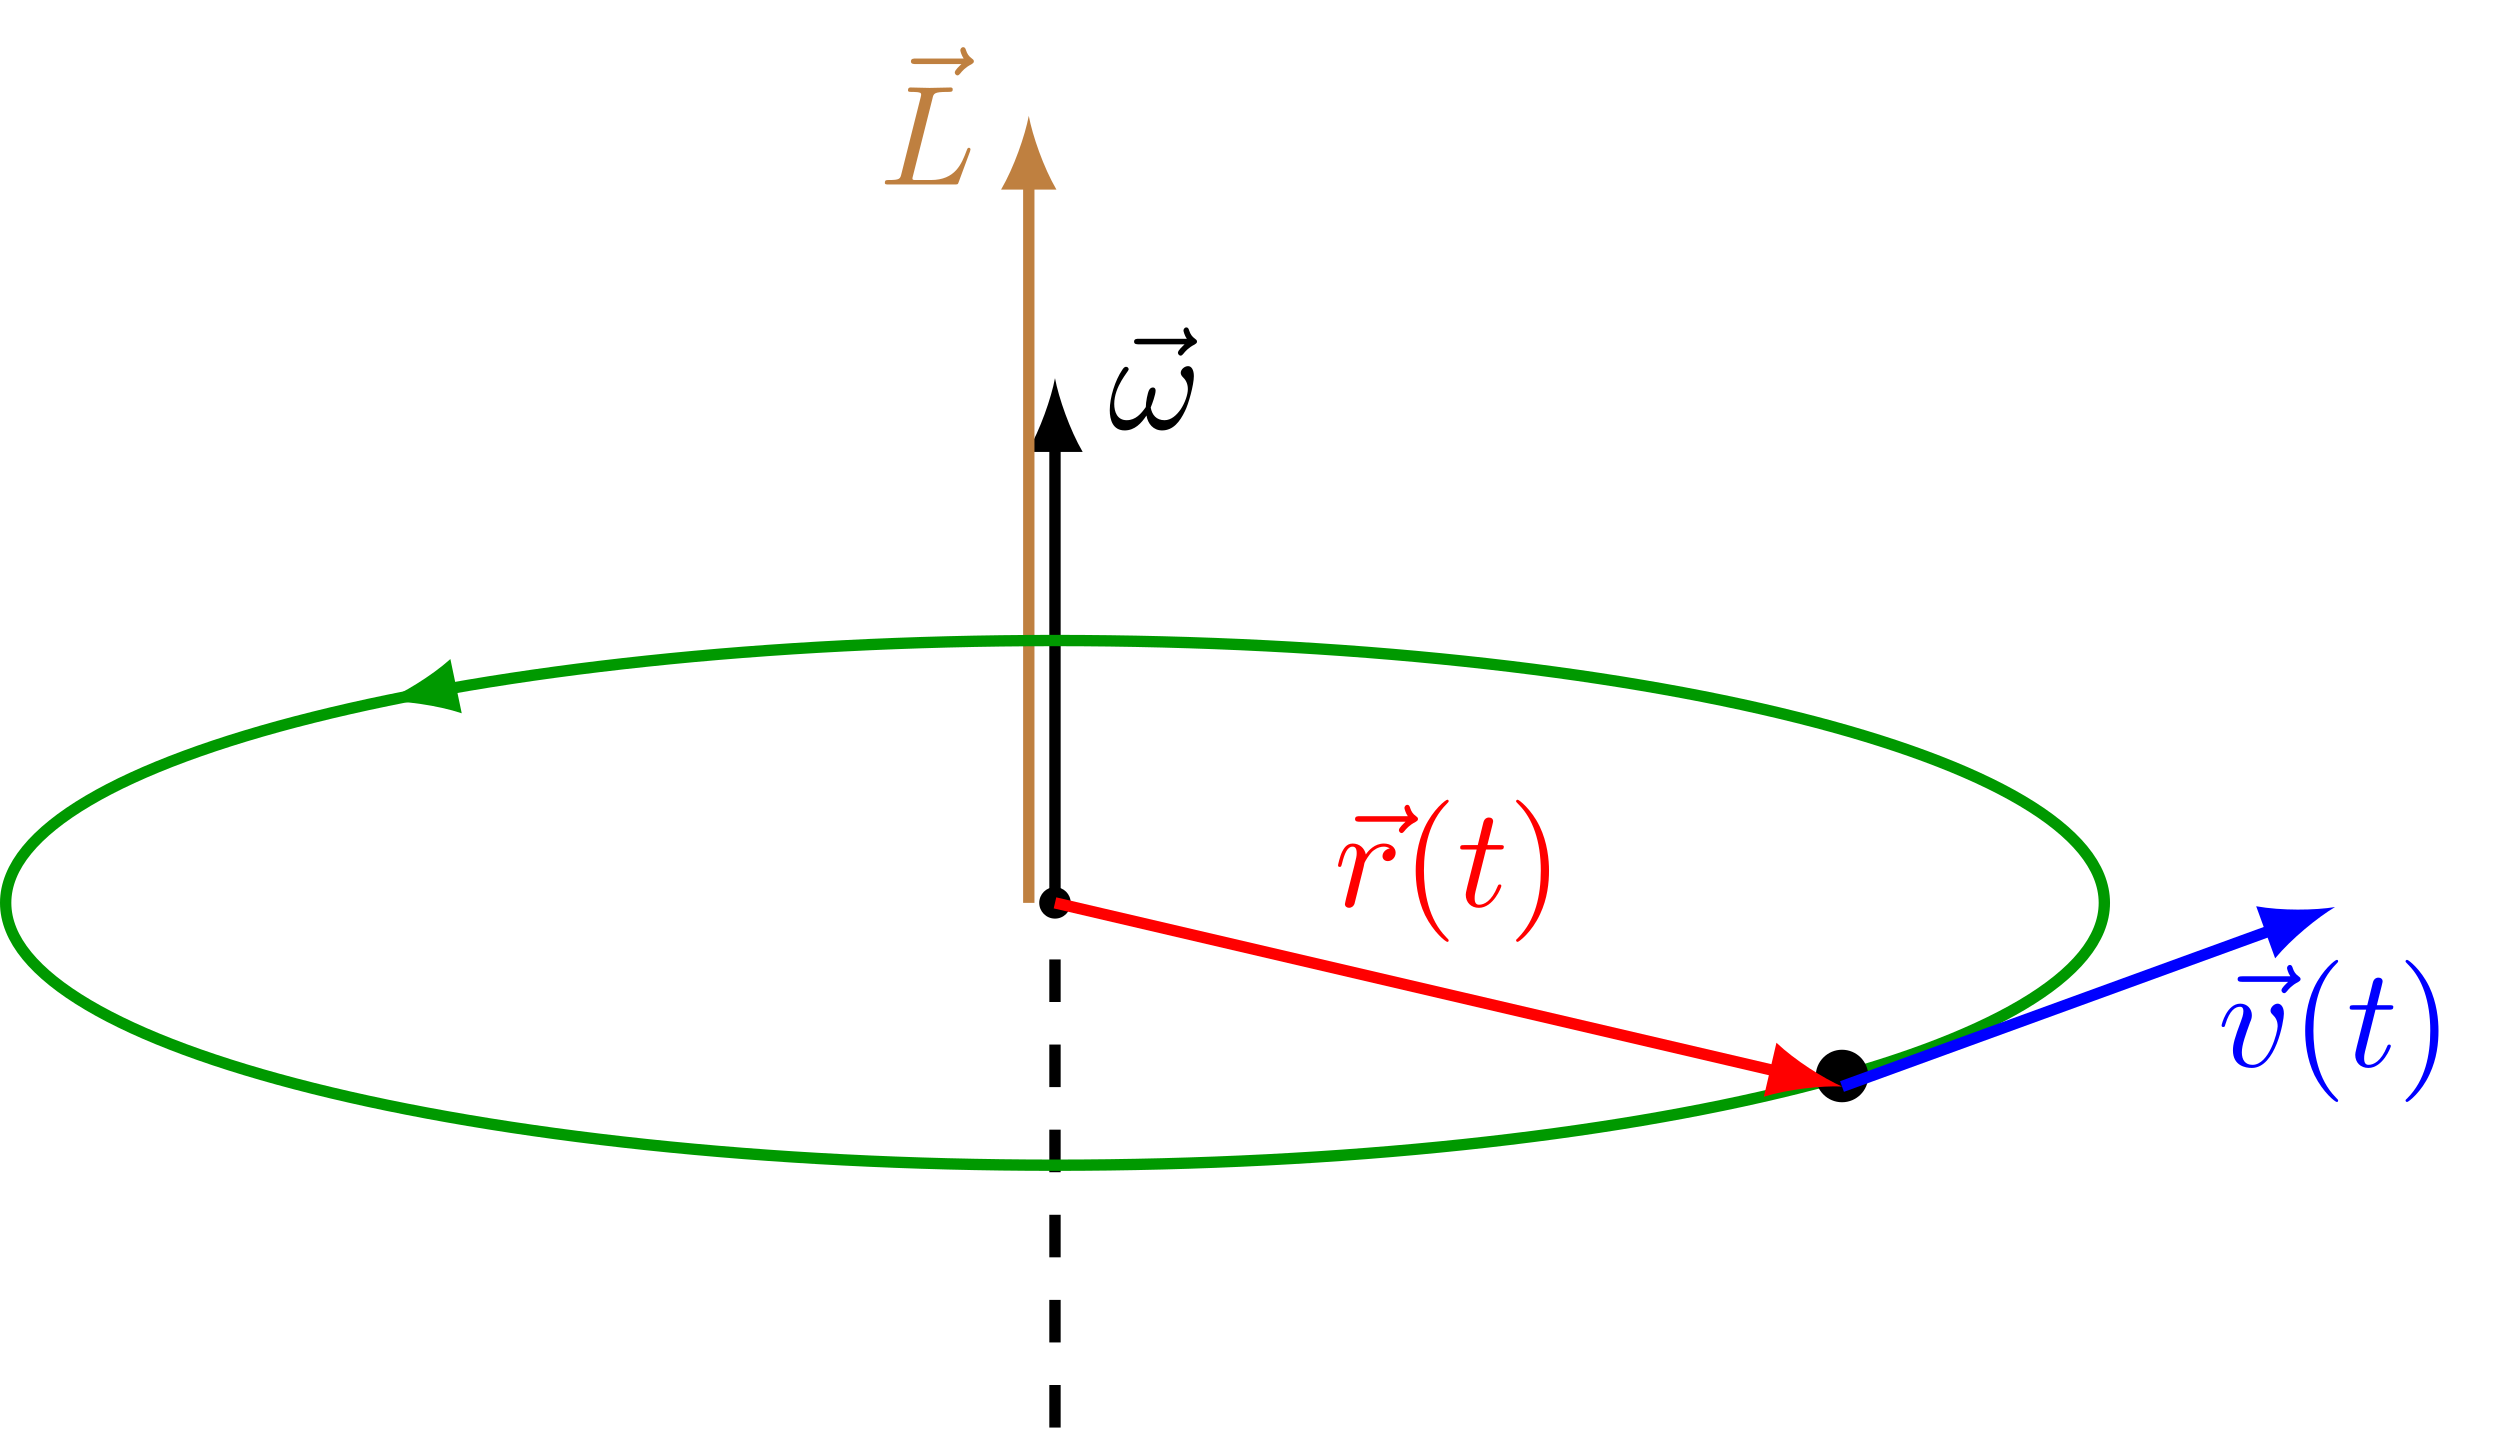
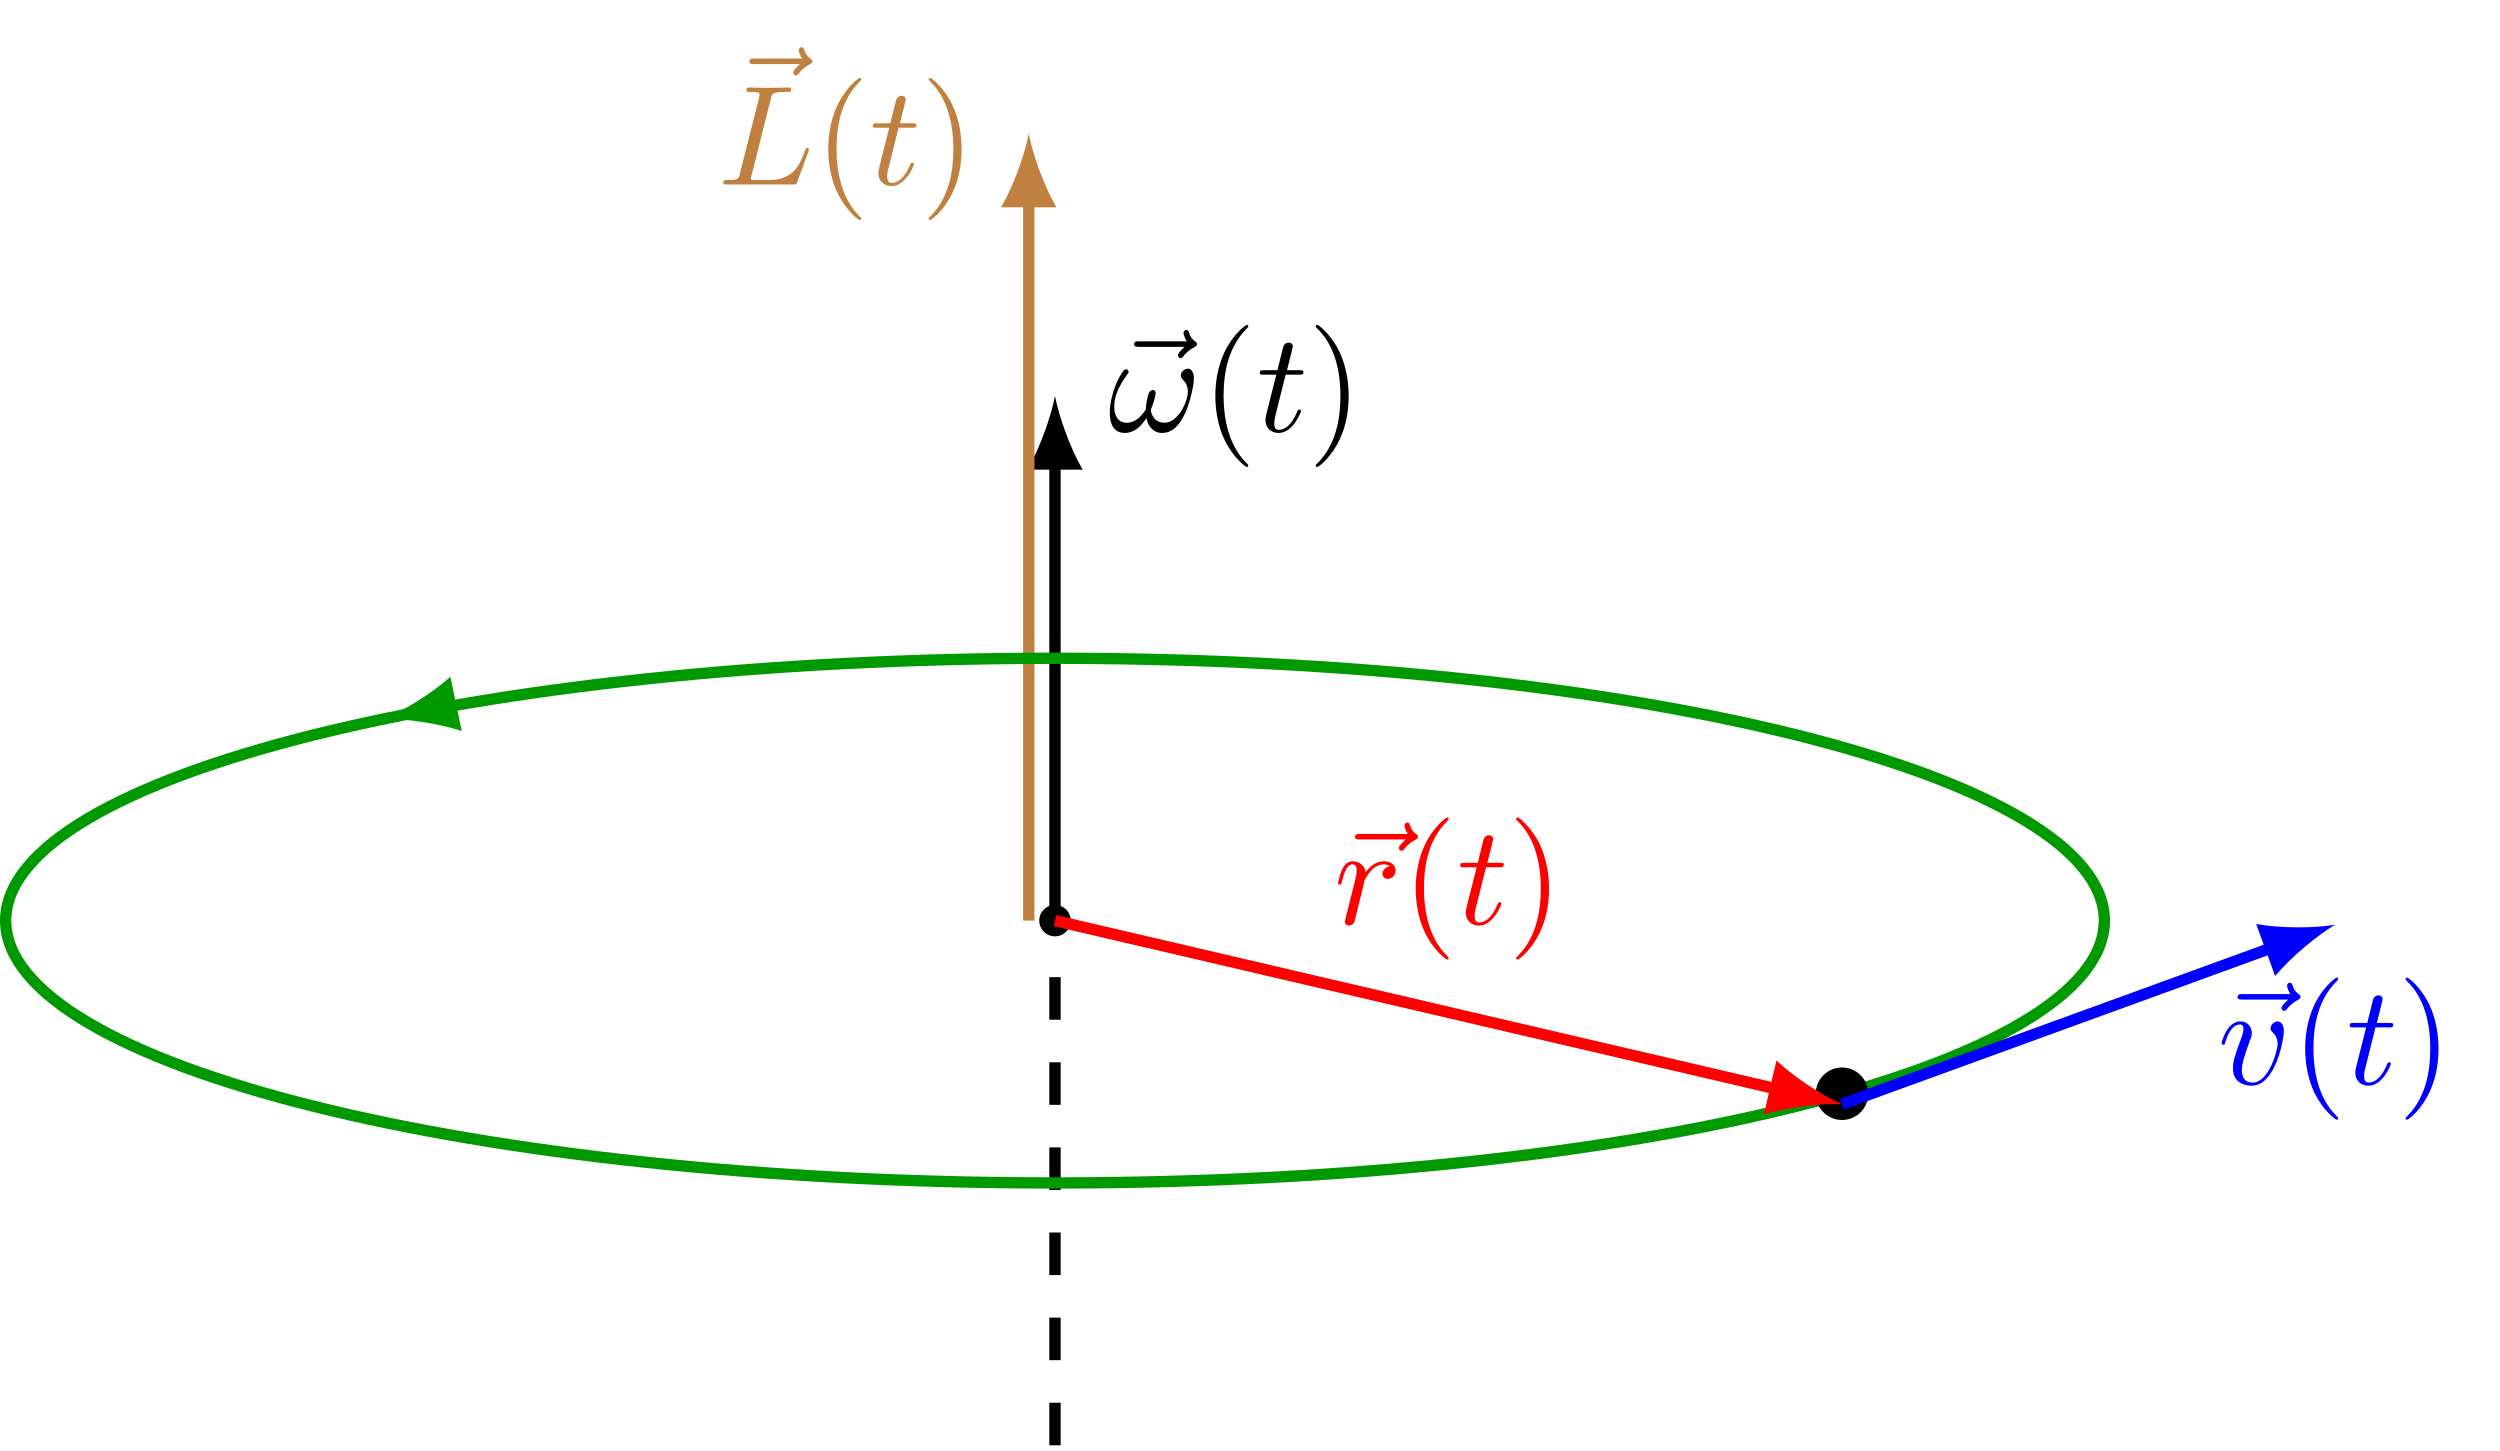
- <svg xmlns="http://www.w3.org/2000/svg" xmlns:xlink="http://www.w3.org/1999/xlink" width="175.59pt" height="100.663pt" viewBox="0 0 175.59 100.663" version="1.1">
+ <svg xmlns="http://www.w3.org/2000/svg" xmlns:xlink="http://www.w3.org/1999/xlink" width="175.59pt" height="101.909pt" viewBox="0 0 175.59 101.909" version="1.1">
  <defs>
    <g>
      <symbol overflow="visible" id="glyph0-0">
        <path style="stroke:none;" d="" />
      </symbol>
      <symbol overflow="visible" id="glyph0-1">
        <path style="stroke:none;" d="M 5.359 -5.938 C 5.219 -5.797 4.891 -5.516 4.891 -5.344 C 4.891 -5.25 4.984 -5.141 5.078 -5.141 C 5.172 -5.141 5.219 -5.219 5.281 -5.281 C 5.391 -5.422 5.625 -5.703 6.062 -5.922 C 6.125 -5.969 6.234 -6.016 6.234 -6.125 C 6.234 -6.234 6.156 -6.281 6.094 -6.328 C 5.875 -6.484 5.766 -6.656 5.688 -6.891 C 5.656 -6.984 5.625 -7.125 5.484 -7.125 C 5.344 -7.125 5.281 -6.984 5.281 -6.906 C 5.281 -6.859 5.359 -6.547 5.516 -6.328 L 2.156 -6.328 C 2 -6.328 1.812 -6.328 1.812 -6.125 C 1.812 -5.938 2 -5.938 2.156 -5.938 Z M 5.359 -5.938 " />
      </symbol>
      <symbol overflow="visible" id="glyph0-2">
        <path style="stroke:none;" d="M 6.031 -3.703 C 6.031 -4.156 5.859 -4.406 5.625 -4.406 C 5.375 -4.406 5.109 -4.172 5.109 -3.938 C 5.109 -3.844 5.156 -3.734 5.25 -3.641 C 5.422 -3.484 5.609 -3.219 5.609 -2.797 C 5.609 -2.406 5.406 -1.828 5.109 -1.375 C 4.812 -0.953 4.438 -0.609 3.969 -0.609 C 3.406 -0.609 3.094 -0.969 3 -1.5 C 3.109 -1.766 3.344 -2.406 3.344 -2.688 C 3.344 -2.797 3.297 -2.906 3.156 -2.906 C 3.078 -2.906 2.969 -2.875 2.891 -2.734 C 2.781 -2.531 2.656 -1.891 2.656 -1.531 C 2.328 -1.062 1.938 -0.609 1.312 -0.609 C 0.641 -0.609 0.438 -1.203 0.438 -1.75 C 0.438 -3 1.453 -4.047 1.453 -4.172 C 1.453 -4.281 1.375 -4.359 1.266 -4.359 C 1.141 -4.359 1.062 -4.234 1 -4.141 C 0.5 -3.406 0.125 -2.219 0.125 -1.312 C 0.125 -0.625 0.344 0.109 1.172 0.109 C 1.875 0.109 2.344 -0.391 2.703 -0.938 C 2.797 -0.359 3.188 0.109 3.797 0.109 C 4.578 0.109 5.047 -0.5 5.406 -1.25 C 5.656 -1.734 6.031 -3.094 6.031 -3.703 Z M 6.031 -3.703 " />
      </symbol>
      <symbol overflow="visible" id="glyph0-3">
+         <path style="stroke:none;" d="M 2.047 -3.984 L 2.984 -3.984 C 3.188 -3.984 3.297 -3.984 3.297 -4.188 C 3.297 -4.297 3.188 -4.297 3.016 -4.297 L 2.141 -4.297 C 2.5 -5.719 2.547 -5.906 2.547 -5.969 C 2.547 -6.141 2.422 -6.234 2.25 -6.234 C 2.219 -6.234 1.938 -6.234 1.859 -5.875 L 1.469 -4.297 L 0.531 -4.297 C 0.328 -4.297 0.234 -4.297 0.234 -4.109 C 0.234 -3.984 0.312 -3.984 0.516 -3.984 L 1.391 -3.984 C 0.672 -1.156 0.625 -0.984 0.625 -0.812 C 0.625 -0.266 1 0.109 1.547 0.109 C 2.562 0.109 3.125 -1.344 3.125 -1.422 C 3.125 -1.531 3.047 -1.531 3.016 -1.531 C 2.922 -1.531 2.906 -1.5 2.859 -1.391 C 2.438 -0.344 1.906 -0.109 1.562 -0.109 C 1.359 -0.109 1.25 -0.234 1.25 -0.562 C 1.25 -0.812 1.281 -0.875 1.312 -1.047 Z M 2.047 -3.984 " />
+       </symbol>
+       <symbol overflow="visible" id="glyph0-4">
        <path style="stroke:none;" d="M 3.734 -6.031 C 3.812 -6.391 3.844 -6.5 4.781 -6.5 C 5.078 -6.5 5.156 -6.5 5.156 -6.688 C 5.156 -6.812 5.047 -6.812 5 -6.812 C 4.672 -6.812 3.859 -6.781 3.531 -6.781 C 3.234 -6.781 2.5 -6.812 2.203 -6.812 C 2.141 -6.812 2.016 -6.812 2.016 -6.609 C 2.016 -6.5 2.109 -6.5 2.297 -6.5 C 2.312 -6.5 2.5 -6.5 2.672 -6.484 C 2.844 -6.453 2.938 -6.453 2.938 -6.312 C 2.938 -6.281 2.938 -6.25 2.906 -6.125 L 1.562 -0.781 C 1.469 -0.391 1.453 -0.312 0.656 -0.312 C 0.484 -0.312 0.391 -0.312 0.391 -0.109 C 0.391 0 0.484 0 0.656 0 L 5.281 0 C 5.516 0 5.516 0 5.578 -0.172 L 6.375 -2.328 C 6.406 -2.438 6.406 -2.453 6.406 -2.469 C 6.406 -2.5 6.375 -2.578 6.297 -2.578 C 6.203 -2.578 6.188 -2.516 6.125 -2.359 C 5.781 -1.453 5.344 -0.312 3.625 -0.312 L 2.688 -0.312 C 2.547 -0.312 2.516 -0.312 2.469 -0.312 C 2.359 -0.328 2.328 -0.344 2.328 -0.422 C 2.328 -0.453 2.328 -0.469 2.375 -0.641 Z M 3.734 -6.031 " />
      </symbol>
-       <symbol overflow="visible" id="glyph0-4">
+       <symbol overflow="visible" id="glyph0-5">
        <path style="stroke:none;" d="M 0.875 -0.594 C 0.844 -0.438 0.781 -0.203 0.781 -0.156 C 0.781 0.016 0.922 0.109 1.078 0.109 C 1.203 0.109 1.375 0.031 1.453 -0.172 C 1.469 -0.203 1.797 -1.562 1.844 -1.75 C 1.922 -2.078 2.109 -2.766 2.156 -3.047 C 2.203 -3.172 2.484 -3.641 2.719 -3.859 C 2.797 -3.922 3.094 -4.188 3.516 -4.188 C 3.781 -4.188 3.922 -4.062 3.938 -4.062 C 3.641 -4.016 3.422 -3.781 3.422 -3.516 C 3.422 -3.359 3.531 -3.172 3.797 -3.172 C 4.062 -3.172 4.344 -3.406 4.344 -3.766 C 4.344 -4.109 4.031 -4.406 3.516 -4.406 C 2.875 -4.406 2.438 -3.922 2.25 -3.641 C 2.156 -4.094 1.797 -4.406 1.328 -4.406 C 0.875 -4.406 0.688 -4.016 0.594 -3.844 C 0.422 -3.5 0.297 -2.906 0.297 -2.875 C 0.297 -2.766 0.391 -2.766 0.406 -2.766 C 0.516 -2.766 0.516 -2.781 0.578 -3 C 0.75 -3.703 0.953 -4.188 1.312 -4.188 C 1.469 -4.188 1.609 -4.109 1.609 -3.734 C 1.609 -3.516 1.578 -3.406 1.453 -2.891 Z M 0.875 -0.594 " />
-       </symbol>
-       <symbol overflow="visible" id="glyph0-5">
-         <path style="stroke:none;" d="M 2.047 -3.984 L 2.984 -3.984 C 3.188 -3.984 3.297 -3.984 3.297 -4.188 C 3.297 -4.297 3.188 -4.297 3.016 -4.297 L 2.141 -4.297 C 2.5 -5.719 2.547 -5.906 2.547 -5.969 C 2.547 -6.141 2.422 -6.234 2.25 -6.234 C 2.219 -6.234 1.938 -6.234 1.859 -5.875 L 1.469 -4.297 L 0.531 -4.297 C 0.328 -4.297 0.234 -4.297 0.234 -4.109 C 0.234 -3.984 0.312 -3.984 0.516 -3.984 L 1.391 -3.984 C 0.672 -1.156 0.625 -0.984 0.625 -0.812 C 0.625 -0.266 1 0.109 1.547 0.109 C 2.562 0.109 3.125 -1.344 3.125 -1.422 C 3.125 -1.531 3.047 -1.531 3.016 -1.531 C 2.922 -1.531 2.906 -1.5 2.859 -1.391 C 2.438 -0.344 1.906 -0.109 1.562 -0.109 C 1.359 -0.109 1.25 -0.234 1.25 -0.562 C 1.25 -0.812 1.281 -0.875 1.312 -1.047 Z M 2.047 -3.984 " />
      </symbol>
      <symbol overflow="visible" id="glyph0-6">
        <path style="stroke:none;" d="M 4.672 -3.703 C 4.672 -4.25 4.406 -4.406 4.234 -4.406 C 3.984 -4.406 3.734 -4.141 3.734 -3.922 C 3.734 -3.797 3.781 -3.734 3.891 -3.625 C 4.109 -3.422 4.234 -3.172 4.234 -2.812 C 4.234 -2.391 3.625 -0.109 2.469 -0.109 C 1.953 -0.109 1.719 -0.453 1.719 -0.984 C 1.719 -1.531 2 -2.266 2.297 -3.094 C 2.375 -3.266 2.422 -3.406 2.422 -3.594 C 2.422 -4.031 2.109 -4.406 1.609 -4.406 C 0.672 -4.406 0.297 -2.953 0.297 -2.875 C 0.297 -2.766 0.391 -2.766 0.406 -2.766 C 0.516 -2.766 0.516 -2.797 0.562 -2.953 C 0.859 -3.953 1.281 -4.188 1.578 -4.188 C 1.656 -4.188 1.828 -4.188 1.828 -3.875 C 1.828 -3.625 1.719 -3.344 1.656 -3.172 C 1.219 -2.016 1.094 -1.562 1.094 -1.125 C 1.094 -0.047 1.969 0.109 2.422 0.109 C 4.094 0.109 4.672 -3.188 4.672 -3.703 Z M 4.672 -3.703 " />
      </symbol>
      <symbol overflow="visible" id="glyph1-0">
        <path style="stroke:none;" d="" />
      </symbol>
      <symbol overflow="visible" id="glyph1-1">
        <path style="stroke:none;" d="M 3.297 2.391 C 3.297 2.359 3.297 2.344 3.125 2.172 C 1.891 0.922 1.562 -0.969 1.562 -2.5 C 1.562 -4.234 1.938 -5.969 3.172 -7.203 C 3.297 -7.328 3.297 -7.344 3.297 -7.375 C 3.297 -7.453 3.266 -7.484 3.203 -7.484 C 3.094 -7.484 2.203 -6.797 1.609 -5.531 C 1.109 -4.438 0.984 -3.328 0.984 -2.5 C 0.984 -1.719 1.094 -0.516 1.641 0.625 C 2.25 1.844 3.094 2.5 3.203 2.5 C 3.266 2.5 3.297 2.469 3.297 2.391 Z M 3.297 2.391 " />
      </symbol>
      <symbol overflow="visible" id="glyph1-2">
        <path style="stroke:none;" d="M 2.875 -2.5 C 2.875 -3.266 2.766 -4.469 2.219 -5.609 C 1.625 -6.828 0.766 -7.484 0.672 -7.484 C 0.609 -7.484 0.562 -7.438 0.562 -7.375 C 0.562 -7.344 0.562 -7.328 0.75 -7.141 C 1.734 -6.156 2.297 -4.578 2.297 -2.5 C 2.297 -0.781 1.938 0.969 0.703 2.219 C 0.562 2.344 0.562 2.359 0.562 2.391 C 0.562 2.453 0.609 2.5 0.672 2.5 C 0.766 2.5 1.672 1.812 2.25 0.547 C 2.766 -0.547 2.875 -1.656 2.875 -2.5 Z M 2.875 -2.5 " />
      </symbol>
    </g>
    <clipPath id="clip1">
-       <path d="M 73 63 L 75 63 L 75 100.664 L 73 100.664 Z M 73 63 " />
+       <path d="M 73 64 L 75 64 L 75 101.91 L 73 101.91 Z M 73 64 " />
    </clipPath>
  </defs>
  <g id="surface1">
    <g clip-path="url(#clip1)" clip-rule="nonzero">
-       <path style="fill:none;stroke-width:0.797;stroke-linecap:butt;stroke-linejoin:miter;stroke:rgb(0%,0%,0%);stroke-opacity:1;stroke-dasharray:2.989,2.989;stroke-miterlimit:10;" d="M -0.001 36.849 L -0.001 73.701 " transform="matrix(1,0,0,-1,74.099,137.115)" />
+       <path style="fill:none;stroke-width:0.797;stroke-linecap:butt;stroke-linejoin:miter;stroke:rgb(0%,0%,0%);stroke-opacity:1;stroke-dasharray:2.989,2.989;stroke-miterlimit:10;" d="M -0.001 36.849 L -0.001 73.701 " transform="matrix(1,0,0,-1,74.099,138.361)" />
    </g>
-     <path style="fill:none;stroke-width:0.797;stroke-linecap:butt;stroke-linejoin:miter;stroke:rgb(0%,0%,0%);stroke-opacity:1;stroke-miterlimit:10;" d="M -0.001 73.701 L -0.001 105.888 " transform="matrix(1,0,0,-1,74.099,137.115)" />
-     <path style=" stroke:none;fill-rule:nonzero;fill:rgb(0%,0%,0%);fill-opacity:1;" d="M 74.098 26.562 C 73.84 27.945 73.062 30.188 72.156 31.742 L 76.043 31.742 C 75.137 30.188 74.359 27.945 74.098 26.562 " />
+     <path style="fill:none;stroke-width:0.797;stroke-linecap:butt;stroke-linejoin:miter;stroke:rgb(0%,0%,0%);stroke-opacity:1;stroke-miterlimit:10;" d="M -0.001 73.701 L -0.001 105.892 " transform="matrix(1,0,0,-1,74.099,138.361)" />
+     <path style=" stroke:none;fill-rule:nonzero;fill:rgb(0%,0%,0%);fill-opacity:1;" d="M 74.098 27.809 C 73.84 29.191 73.062 31.434 72.156 32.988 L 76.043 32.988 C 75.137 31.434 74.359 29.191 74.098 27.809 " />
    <g style="fill:rgb(0%,0%,0%);fill-opacity:1;">
-       <use xlink:href="#glyph0-1" x="77.841" y="30.122" />
+       <use xlink:href="#glyph0-1" x="77.841" y="30.3" />
    </g>
    <g style="fill:rgb(0%,0%,0%);fill-opacity:1;">
-       <use xlink:href="#glyph0-2" x="77.821" y="30.122" />
+       <use xlink:href="#glyph0-2" x="77.821" y="30.3" />
    </g>
-     <path style="fill:none;stroke-width:0.797;stroke-linecap:butt;stroke-linejoin:miter;stroke:rgb(75%,50%,25%);stroke-opacity:1;stroke-miterlimit:10;" d="M -1.841 73.701 L -1.841 124.314 " transform="matrix(1,0,0,-1,74.099,137.115)" />
-     <path style=" stroke:none;fill-rule:nonzero;fill:rgb(75%,50%,25%);fill-opacity:1;" d="M 72.258 8.137 C 71.996 9.52 71.219 11.762 70.312 13.316 L 74.199 13.316 C 73.293 11.762 72.516 9.52 72.258 8.137 " />
+     <g style="fill:rgb(0%,0%,0%);fill-opacity:1;">
+       <use xlink:href="#glyph1-1" x="84.377" y="30.3" />
+     </g>
+     <g style="fill:rgb(0%,0%,0%);fill-opacity:1;">
+       <use xlink:href="#glyph0-3" x="88.252" y="30.3" />
+     </g>
+     <g style="fill:rgb(0%,0%,0%);fill-opacity:1;">
+       <use xlink:href="#glyph1-2" x="91.849" y="30.3" />
+     </g>
+     <path style="fill:none;stroke-width:0.797;stroke-linecap:butt;stroke-linejoin:miter;stroke:rgb(75%,50%,25%);stroke-opacity:1;stroke-miterlimit:10;" d="M -1.841 73.701 L -1.841 124.314 " transform="matrix(1,0,0,-1,74.099,138.361)" />
+     <path style=" stroke:none;fill-rule:nonzero;fill:rgb(75%,50%,25%);fill-opacity:1;" d="M 72.258 9.383 C 71.996 10.766 71.219 13.008 70.312 14.562 L 74.199 14.562 C 73.293 13.008 72.516 10.766 72.258 9.383 " />
    <g style="fill:rgb(75%,50%,25%);fill-opacity:1;">
-       <use xlink:href="#glyph0-1" x="62.168" y="10.438" />
+       <use xlink:href="#glyph0-1" x="50.821" y="10.439" />
    </g>
    <g style="fill:rgb(75%,50%,25%);fill-opacity:1;">
-       <use xlink:href="#glyph0-3" x="61.758" y="12.956" />
+       <use xlink:href="#glyph0-4" x="50.411" y="12.957" />
    </g>
-     <path style=" stroke:none;fill-rule:nonzero;fill:rgb(0%,0%,0%);fill-opacity:1;" d="M 75.203 63.414 C 75.203 62.801 74.711 62.309 74.098 62.309 C 73.488 62.309 72.992 62.801 72.992 63.414 C 72.992 64.023 73.488 64.52 74.098 64.52 C 74.711 64.52 75.203 64.023 75.203 63.414 Z M 75.203 63.414 " />
-     <path style="fill:none;stroke-width:0.797;stroke-linecap:butt;stroke-linejoin:miter;stroke:rgb(0%,59.999%,0%);stroke-opacity:1;stroke-miterlimit:10;" d="M 73.702 73.701 C 73.702 83.877 40.706 92.127 -0.001 92.127 C -40.704 92.127 -73.701 83.877 -73.701 73.701 C -73.701 63.525 -40.704 55.275 -0.001 55.275 C 40.706 55.275 73.702 63.525 73.702 73.701 Z M 73.702 73.701 " transform="matrix(1,0,0,-1,74.099,137.115)" />
-     <path style=" stroke:none;fill-rule:nonzero;fill:rgb(0%,59.999%,0%);fill-opacity:1;" d="M 26.953 49.25 C 28.359 49.223 30.719 49.527 32.43 50.098 L 31.633 46.289 C 30.297 47.492 28.254 48.715 26.953 49.25 " />
-     <path style=" stroke:none;fill-rule:nonzero;fill:rgb(0%,0%,0%);fill-opacity:1;" d="M 131.219 75.574 C 131.219 74.555 130.395 73.73 129.375 73.73 C 128.359 73.73 127.531 74.555 127.531 75.574 C 127.531 76.59 128.359 77.418 129.375 77.418 C 130.395 77.418 131.219 76.59 131.219 75.574 Z M 131.219 75.574 " />
-     <path style="fill:none;stroke-width:0.797;stroke-linecap:butt;stroke-linejoin:miter;stroke:rgb(100%,0%,0%);stroke-opacity:1;stroke-miterlimit:10;" d="M -0.001 73.701 L 50.733 61.865 " transform="matrix(1,0,0,-1,74.099,137.115)" />
-     <path style=" stroke:none;fill-rule:nonzero;fill:rgb(100%,0%,0%);fill-opacity:1;" d="M 129.375 76.312 C 128.09 75.746 126.078 74.477 124.77 73.238 L 123.887 77.027 C 125.605 76.496 127.969 76.25 129.375 76.312 " />
+     <g style="fill:rgb(75%,50%,25%);fill-opacity:1;">
+       <use xlink:href="#glyph1-1" x="57.191" y="12.957" />
+     </g>
+     <g style="fill:rgb(75%,50%,25%);fill-opacity:1;">
+       <use xlink:href="#glyph0-3" x="61.066" y="12.957" />
+     </g>
+     <g style="fill:rgb(75%,50%,25%);fill-opacity:1;">
+       <use xlink:href="#glyph1-2" x="64.663" y="12.957" />
+     </g>
+     <path style=" stroke:none;fill-rule:nonzero;fill:rgb(0%,0%,0%);fill-opacity:1;" d="M 75.203 64.66 C 75.203 64.047 74.711 63.555 74.098 63.555 C 73.488 63.555 72.992 64.047 72.992 64.66 C 72.992 65.27 73.488 65.766 74.098 65.766 C 74.711 65.766 75.203 65.27 75.203 64.66 Z M 75.203 64.66 " />
+     <path style="fill:none;stroke-width:0.797;stroke-linecap:butt;stroke-linejoin:miter;stroke:rgb(0%,59.999%,0%);stroke-opacity:1;stroke-miterlimit:10;" d="M 73.702 73.701 C 73.702 83.877 40.706 92.127 -0.001 92.127 C -40.704 92.127 -73.701 83.877 -73.701 73.701 C -73.701 63.525 -40.704 55.275 -0.001 55.275 C 40.706 55.275 73.702 63.525 73.702 73.701 Z M 73.702 73.701 " transform="matrix(1,0,0,-1,74.099,138.361)" />
+     <path style=" stroke:none;fill-rule:nonzero;fill:rgb(0%,59.999%,0%);fill-opacity:1;" d="M 26.953 50.496 C 28.359 50.469 30.719 50.773 32.43 51.344 L 31.633 47.535 C 30.297 48.738 28.254 49.961 26.953 50.496 " />
+     <path style=" stroke:none;fill-rule:nonzero;fill:rgb(0%,0%,0%);fill-opacity:1;" d="M 131.219 76.82 C 131.219 75.801 130.395 74.977 129.375 74.977 C 128.359 74.977 127.531 75.801 127.531 76.82 C 127.531 77.836 128.359 78.664 129.375 78.664 C 130.395 78.664 131.219 77.836 131.219 76.82 Z M 131.219 76.82 " />
+     <path style="fill:none;stroke-width:0.797;stroke-linecap:butt;stroke-linejoin:miter;stroke:rgb(100%,0%,0%);stroke-opacity:1;stroke-miterlimit:10;" d="M -0.001 73.701 L 50.733 61.865 " transform="matrix(1,0,0,-1,74.099,138.361)" />
+     <path style=" stroke:none;fill-rule:nonzero;fill:rgb(100%,0%,0%);fill-opacity:1;" d="M 129.375 77.559 C 128.09 76.992 126.078 75.723 124.77 74.484 L 123.887 78.273 C 125.605 77.742 127.969 77.496 129.375 77.559 " />
    <g style="fill:rgb(100%,0%,0%);fill-opacity:1;">
-       <use xlink:href="#glyph0-1" x="93.361" y="63.653" />
+       <use xlink:href="#glyph0-1" x="93.361" y="64.899" />
    </g>
    <g style="fill:rgb(100%,0%,0%);fill-opacity:1;">
-       <use xlink:href="#glyph0-4" x="93.68" y="63.653" />
+       <use xlink:href="#glyph0-5" x="93.68" y="64.899" />
    </g>
    <g style="fill:rgb(100%,0%,0%);fill-opacity:1;">
-       <use xlink:href="#glyph1-1" x="98.45" y="63.653" />
+       <use xlink:href="#glyph1-1" x="98.45" y="64.899" />
    </g>
    <g style="fill:rgb(100%,0%,0%);fill-opacity:1;">
-       <use xlink:href="#glyph0-5" x="102.324" y="63.653" />
+       <use xlink:href="#glyph0-3" x="102.324" y="64.899" />
    </g>
    <g style="fill:rgb(100%,0%,0%);fill-opacity:1;">
-       <use xlink:href="#glyph1-2" x="105.922" y="63.653" />
+       <use xlink:href="#glyph1-2" x="105.922" y="64.899" />
    </g>
-     <path style="fill:none;stroke-width:0.797;stroke-linecap:butt;stroke-linejoin:miter;stroke:rgb(0%,0%,100%);stroke-opacity:1;stroke-miterlimit:10;" d="M 55.276 60.803 L 85.518 71.81 " transform="matrix(1,0,0,-1,74.099,137.115)" />
-     <path style=" stroke:none;fill-rule:nonzero;fill:rgb(0%,0%,100%);fill-opacity:1;" d="M 164.004 63.707 C 162.617 63.938 160.238 63.973 158.465 63.652 L 159.797 67.309 C 160.945 65.926 162.793 64.426 164.004 63.707 " />
+     <path style="fill:none;stroke-width:0.797;stroke-linecap:butt;stroke-linejoin:miter;stroke:rgb(0%,0%,100%);stroke-opacity:1;stroke-miterlimit:10;" d="M 55.276 60.802 L 85.518 71.81 " transform="matrix(1,0,0,-1,74.099,138.361)" />
+     <path style=" stroke:none;fill-rule:nonzero;fill:rgb(0%,0%,100%);fill-opacity:1;" d="M 164.004 64.953 C 162.617 65.184 160.238 65.219 158.465 64.898 L 159.797 68.555 C 160.945 67.172 162.793 65.672 164.004 64.953 " />
    <g style="fill:rgb(0%,0%,100%);fill-opacity:1;">
-       <use xlink:href="#glyph0-1" x="155.35" y="74.899" />
+       <use xlink:href="#glyph0-1" x="155.35" y="76.145" />
    </g>
    <g style="fill:rgb(0%,0%,100%);fill-opacity:1;">
-       <use xlink:href="#glyph0-6" x="155.739" y="74.899" />
+       <use xlink:href="#glyph0-6" x="155.739" y="76.145" />
    </g>
    <g style="fill:rgb(0%,0%,100%);fill-opacity:1;">
-       <use xlink:href="#glyph1-1" x="160.923" y="74.899" />
+       <use xlink:href="#glyph1-1" x="160.923" y="76.145" />
    </g>
    <g style="fill:rgb(0%,0%,100%);fill-opacity:1;">
-       <use xlink:href="#glyph0-5" x="164.798" y="74.899" />
+       <use xlink:href="#glyph0-3" x="164.798" y="76.145" />
    </g>
    <g style="fill:rgb(0%,0%,100%);fill-opacity:1;">
-       <use xlink:href="#glyph1-2" x="168.395" y="74.899" />
+       <use xlink:href="#glyph1-2" x="168.395" y="76.145" />
    </g>
  </g>
</svg>
